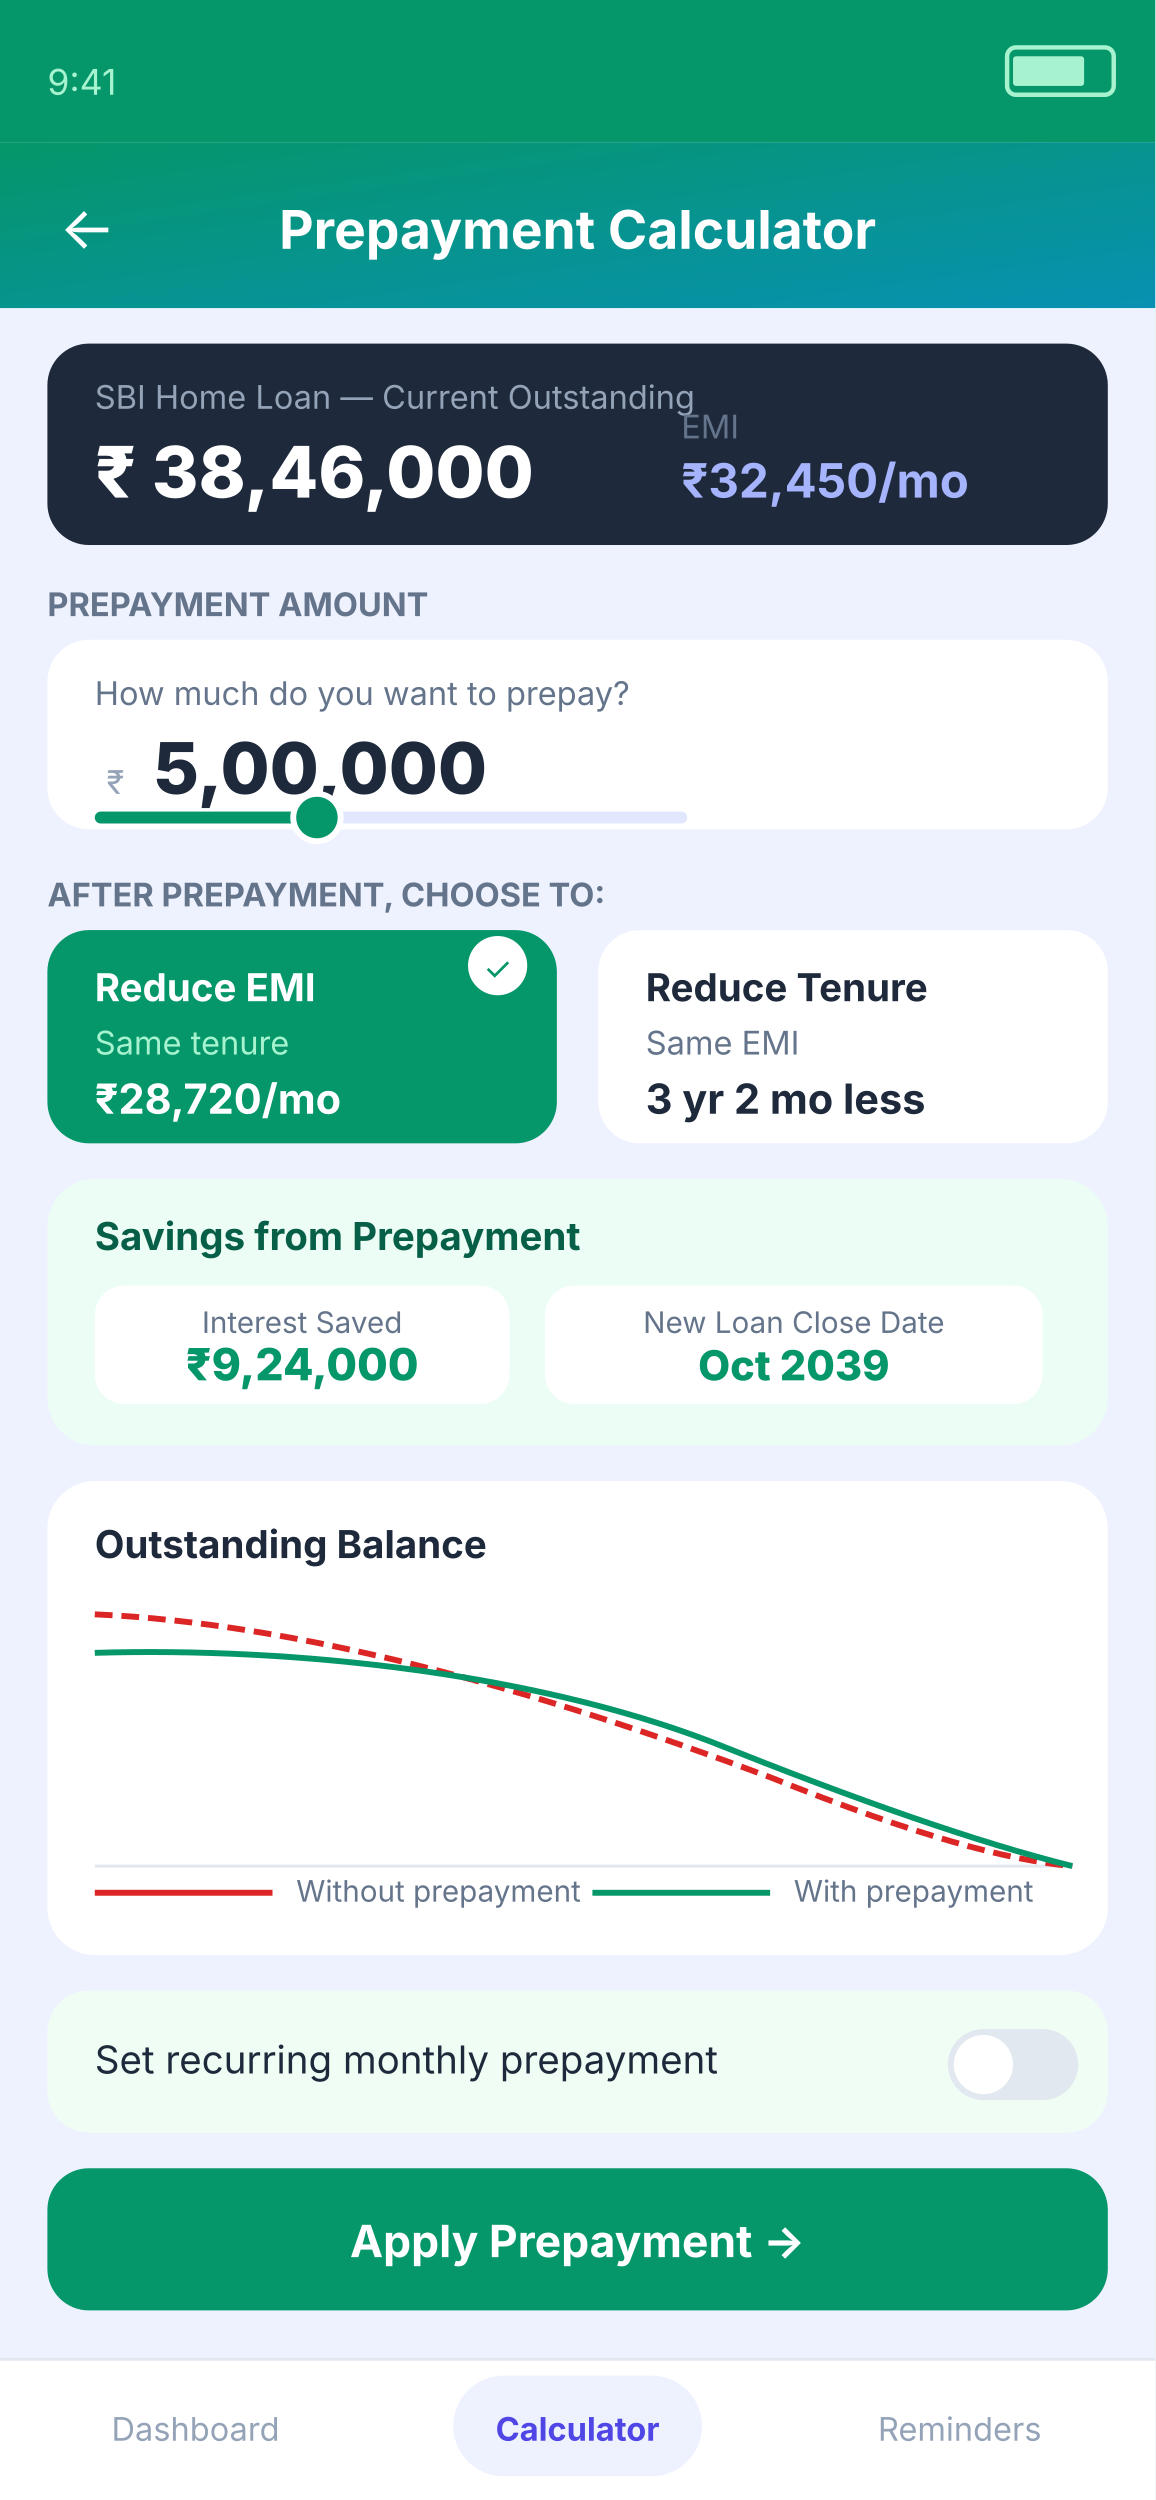
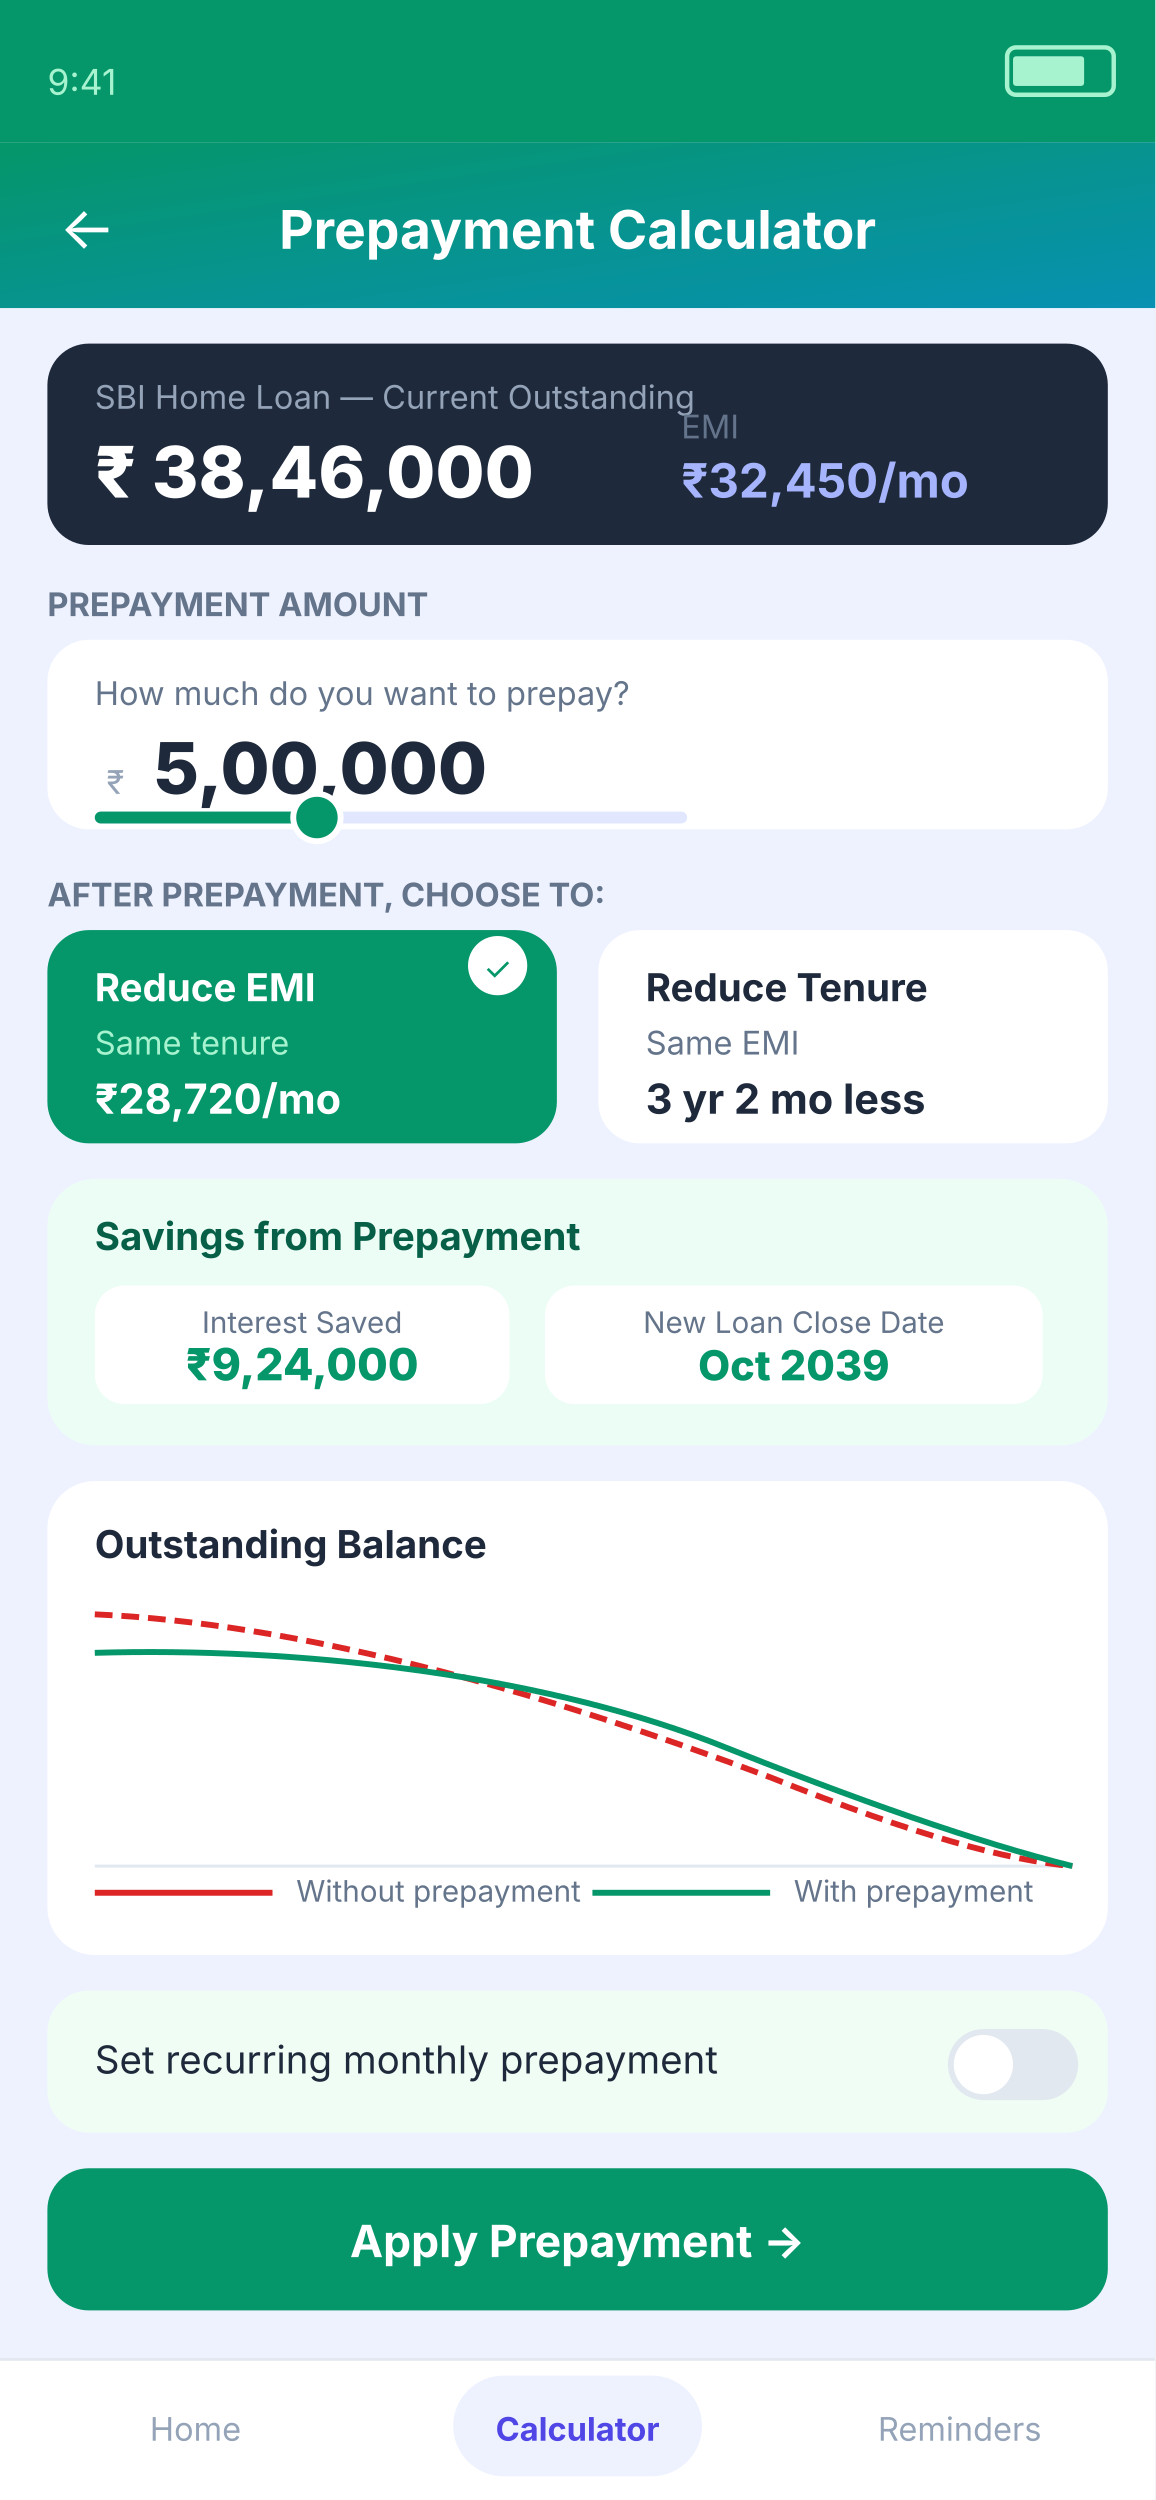
<svg xmlns="http://www.w3.org/2000/svg" width="390" height="844" viewBox="0 0 390 844" font-family="-apple-system, system-ui, sans-serif" stroke="none">
  <defs>
    <linearGradient id="hdr" x1="0" y1="0" x2="1" y2="1">
      <stop offset="0%" stop-color="#059669" />
      <stop offset="100%" stop-color="#0891B2" />
    </linearGradient>
  </defs>
  <rect width="390" height="844" fill="#EEF2FF" />
  <rect width="390" height="48" fill="#059669" />
  <text x="16" y="32" font-size="12" fill="#A7F3D0">9:41</text>
  <rect x="340" y="16" width="36" height="16" rx="3" fill="none" stroke="#A7F3D0" stroke-width="1.5" />
  <rect x="342" y="19" width="24" height="10" rx="1" fill="#A7F3D0" />
  <rect x="0" y="48" width="390" height="56" fill="url(#hdr)" />
  <text x="20" y="84" font-size="20" fill="#FFFFFF">←</text>
  <text x="195" y="84" font-size="18" font-weight="700" text-anchor="middle" fill="#FFFFFF">Prepayment Calculator</text>
  <rect x="16" y="116" width="358" height="68" rx="14" fill="#1E293B" />
  <text x="32" y="138" font-size="11" fill="#94A3B8">SBI Home Loan — Current Outstanding</text>
  <text x="32" y="168" font-size="24" font-weight="800" fill="#FFFFFF">₹ 38,46,000</text>
  <text x="230" y="148" font-size="11" fill="#64748B">EMI</text>
  <text x="230" y="168" font-size="16" font-weight="700" fill="#A5B4FC">₹32,450/mo</text>
  <text x="16" y="208" font-size="11" font-weight="700" fill="#64748B">PREPAYMENT AMOUNT</text>
  <rect x="16" y="216" width="358" height="64" rx="14" fill="#FFFFFF" />
  <text x="32" y="238" font-size="11" fill="#64748B">How much do you want to prepay?</text>
  <text x="36" y="268" font-size="11" fill="#94A3B8">₹</text>
  <text x="52" y="268" font-size="24" font-weight="800" fill="#1E293B">5,00,000</text>
  <rect x="32" y="274" width="200" height="4" rx="2" fill="#E0E7FF" />
  <rect x="32" y="274" width="75" height="4" rx="2" fill="#059669" />
  <circle cx="107" cy="276" r="8" fill="#059669" stroke="#FFFFFF" stroke-width="2" />
  <text x="16" y="306" font-size="11" font-weight="700" fill="#64748B">AFTER PREPAYMENT, CHOOSE TO:</text>
  <rect x="16" y="314" width="172" height="72" rx="14" fill="#059669" />
  <text x="32" y="338" font-size="13" font-weight="700" fill="#FFFFFF">Reduce EMI</text>
  <text x="32" y="356" font-size="11" fill="#A7F3D0">Same tenure</text>
  <text x="32" y="376" font-size="14" font-weight="700" fill="#FFFFFF">₹28,720/mo</text>
  <circle cx="168" cy="326" r="10" fill="#FFFFFF" />
  <text x="168" y="331" font-size="11" text-anchor="middle" fill="#059669">✓</text>
  <rect x="202" y="314" width="172" height="72" rx="14" fill="#FFFFFF" />
  <text x="218" y="338" font-size="13" font-weight="700" fill="#1E293B">Reduce Tenure</text>
  <text x="218" y="356" font-size="11" fill="#64748B">Same EMI</text>
  <text x="218" y="376" font-size="14" font-weight="700" fill="#1E293B">3 yr 2 mo less</text>
  <rect x="16" y="398" width="358" height="90" rx="16" fill="#ECFDF5" />
  <text x="32" y="422" font-size="13" font-weight="700" fill="#065F46">Savings from Prepayment</text>
  <rect x="32" y="434" width="140" height="40" rx="10" fill="#FFFFFF" />
  <text x="102" y="450" font-size="10" text-anchor="middle" fill="#64748B">Interest Saved</text>
  <text x="102" y="466" font-size="15" font-weight="800" text-anchor="middle" fill="#059669">₹9,24,000</text>
  <rect x="184" y="434" width="168" height="40" rx="10" fill="#FFFFFF" />
  <text x="268" y="450" font-size="10" text-anchor="middle" fill="#64748B">New Loan Close Date</text>
  <text x="268" y="466" font-size="14" font-weight="800" text-anchor="middle" fill="#059669">Oct 2039</text>
  <rect x="16" y="500" width="358" height="160" rx="16" fill="#FFFFFF" />
  <text x="32" y="526" font-size="13" font-weight="700" fill="#1E293B">Outstanding Balance</text>
  <line x1="32" y1="630" x2="362" y2="630" stroke="#E2E8F0" stroke-width="1" />
  <path d="M32,545 C100,548 180,570 260,600 C310,620 340,628 362,630" fill="none" stroke="#DC2626" stroke-width="2" stroke-dasharray="6 3" />
  <path d="M32,558 C100,556 180,565 240,588 C290,608 330,622 362,630" fill="none" stroke="#059669" stroke-width="2" />
  <rect x="32" y="638" width="60" height="2" fill="#DC2626" />
  <text x="100" y="642" font-size="10" fill="#64748B">Without prepayment</text>
  <rect x="200" y="638" width="60" height="2" fill="#059669" />
  <text x="268" y="642" font-size="10" fill="#64748B">With prepayment</text>
  <rect x="16" y="672" width="358" height="48" rx="14" fill="#F0FDF4" />
  <text x="32" y="700" font-size="13" fill="#1E293B">Set recurring monthly prepayment</text>
  <rect x="320" y="685" width="44" height="24" rx="12" fill="#E2E8F0" />
  <circle cx="332" cy="697" r="10" fill="#FFFFFF" />
  <rect x="16" y="732" width="358" height="48" rx="14" fill="#059669" />
  <text x="195" y="762" font-size="15" font-weight="700" text-anchor="middle" fill="#FFFFFF">Apply Prepayment →</text>
  <rect x="0" y="796" width="390" height="48" fill="#FFFFFF" />
  <rect x="0" y="796" width="390" height="1" fill="#E2E8F0" />
-   <text x="66" y="824" font-size="11" text-anchor="middle" fill="#94A3B8">Dashboard</text>
+   <text x="66" y="824" font-size="11" text-anchor="middle" fill="#94A3B8">Home</text>
  <rect x="153" y="802" width="84" height="34" rx="17" fill="#EEF2FF" />
  <text x="195" y="824" font-size="11" font-weight="700" text-anchor="middle" fill="#4F46E5">Calculator</text>
  <text x="324" y="824" font-size="11" text-anchor="middle" fill="#94A3B8">Reminders</text>
</svg>
